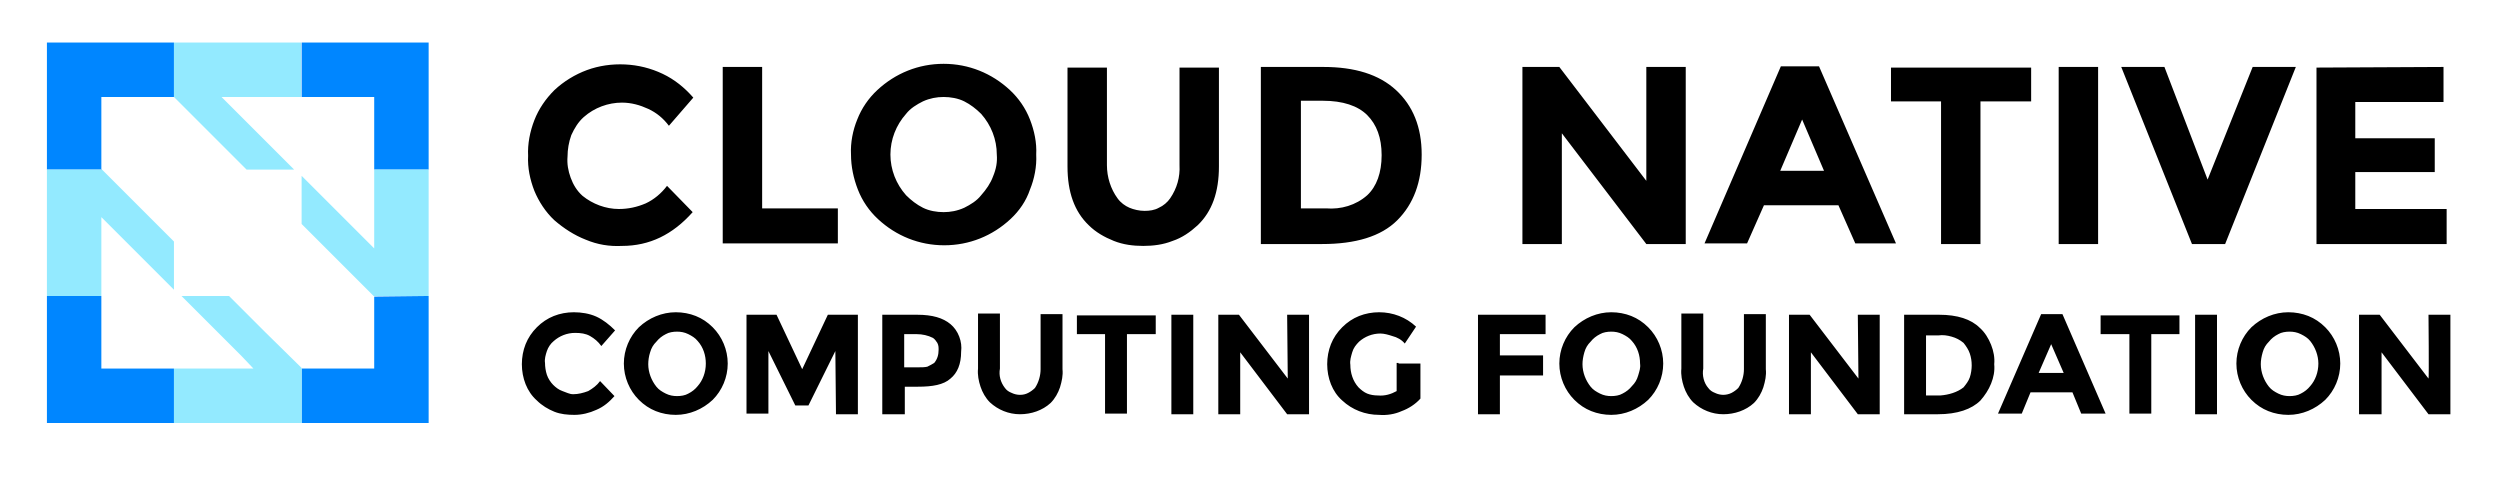
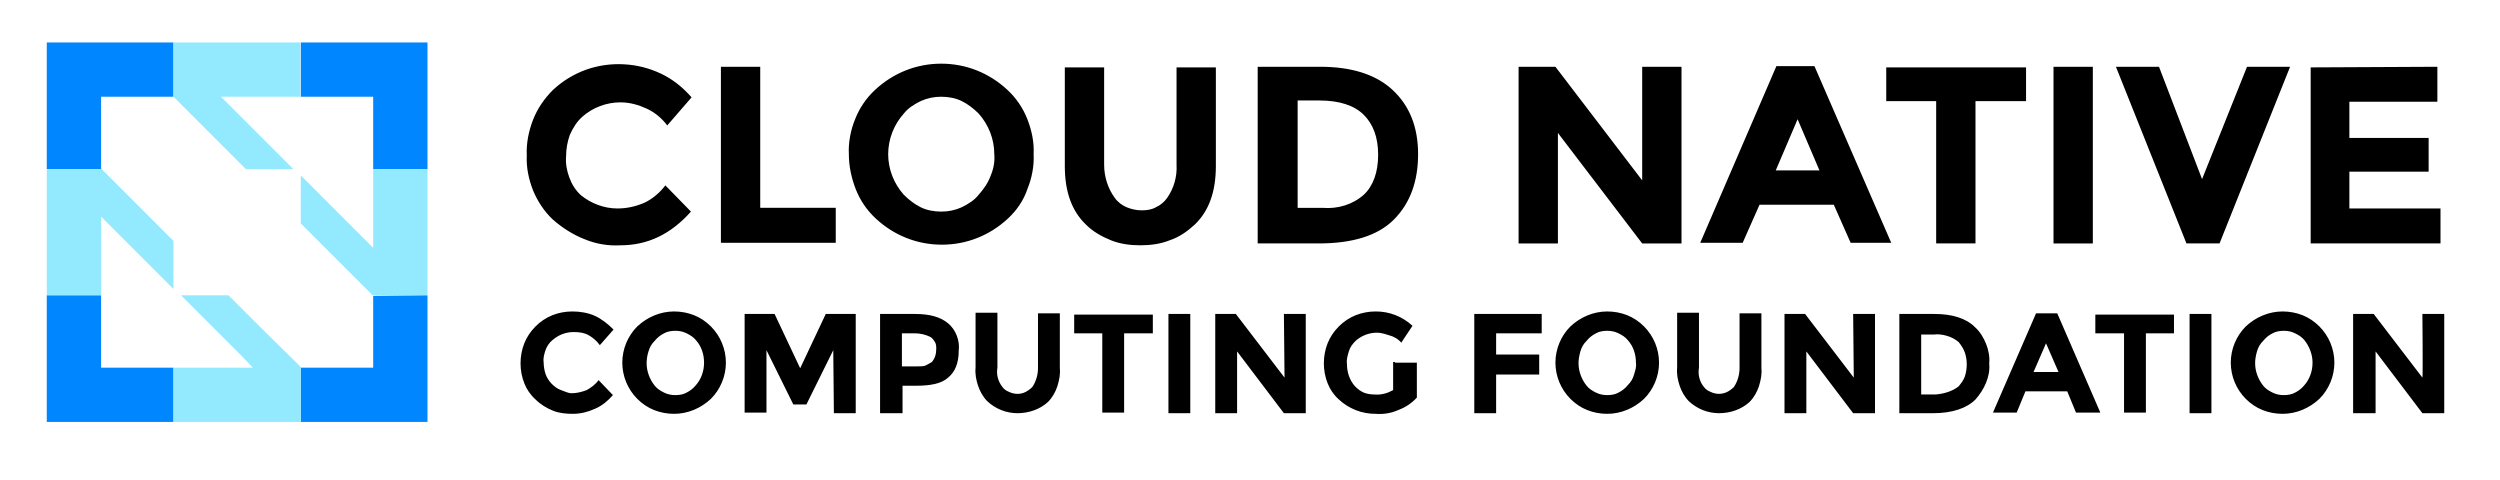
- <svg xmlns="http://www.w3.org/2000/svg" width="210" height="40" viewBox="0 0 210 40" fill="none">
-   <path d="M51.983 17.556C52.772 17.556 53.507 17.398 54.243 17.083C54.927 16.767 55.557 16.242 56.03 15.611L58.185 17.819C56.504 19.711 54.559 20.657 52.246 20.657C51.195 20.71 50.196 20.552 49.197 20.131C48.251 19.763 47.358 19.185 46.569 18.502C45.833 17.819 45.255 16.925 44.887 16.032C44.519 15.085 44.309 14.087 44.362 13.088C44.309 12.089 44.519 11.038 44.887 10.092C45.255 9.146 45.833 8.305 46.569 7.569C47.358 6.833 48.304 6.255 49.302 5.887C50.301 5.519 51.405 5.361 52.509 5.414C53.612 5.466 54.664 5.729 55.663 6.202C56.661 6.675 57.502 7.359 58.238 8.2L56.188 10.565C55.715 9.934 55.137 9.461 54.453 9.146C53.77 8.83 53.034 8.62 52.246 8.62C51.09 8.62 49.933 9.041 49.04 9.829C48.567 10.25 48.251 10.775 47.988 11.353C47.778 11.932 47.673 12.562 47.673 13.141C47.62 13.771 47.726 14.35 47.936 14.928C48.146 15.506 48.461 16.032 48.934 16.452C49.776 17.135 50.879 17.556 51.983 17.556ZM60.709 20.447V5.624H64.02V17.503H70.38V20.447H60.709ZM84.887 18.397C83.363 19.816 81.418 20.604 79.316 20.604C77.213 20.604 75.268 19.816 73.744 18.397C73.008 17.713 72.43 16.872 72.062 15.926C71.694 14.98 71.484 13.982 71.484 12.983C71.431 11.984 71.641 10.933 72.009 10.039C72.377 9.093 72.956 8.252 73.691 7.569C75.216 6.15 77.16 5.361 79.263 5.361C81.365 5.361 83.31 6.15 84.835 7.569C85.57 8.252 86.149 9.093 86.517 10.039C86.885 10.986 87.095 11.984 87.042 12.983C87.095 13.982 86.885 15.033 86.517 15.926C86.201 16.872 85.623 17.713 84.887 18.397ZM83.731 12.983C83.731 11.721 83.258 10.512 82.417 9.566C81.996 9.146 81.523 8.778 80.998 8.515C80.472 8.252 79.841 8.147 79.263 8.147C78.685 8.147 78.107 8.252 77.528 8.515C77.003 8.778 76.477 9.093 76.109 9.566C75.268 10.512 74.795 11.721 74.795 12.983C74.795 14.244 75.268 15.453 76.109 16.399C76.53 16.82 77.003 17.188 77.528 17.451C78.054 17.713 78.685 17.819 79.263 17.819C79.841 17.819 80.419 17.713 80.998 17.451C81.523 17.188 82.049 16.872 82.417 16.399C82.837 15.926 83.205 15.401 83.415 14.823C83.678 14.192 83.783 13.614 83.731 12.983ZM93.875 16.662C94.138 17.03 94.506 17.293 94.874 17.451C95.242 17.608 95.715 17.713 96.135 17.713C96.556 17.713 96.977 17.661 97.344 17.451C97.712 17.293 98.08 16.978 98.291 16.662C98.869 15.821 99.132 14.875 99.079 13.876V5.677H102.39V13.982C102.39 16.137 101.812 17.766 100.603 18.922C99.973 19.501 99.289 19.974 98.501 20.236C97.712 20.552 96.871 20.657 96.03 20.657C95.189 20.657 94.348 20.552 93.56 20.236C92.772 19.921 92.036 19.501 91.457 18.922C90.249 17.766 89.67 16.137 89.67 13.982V5.677H92.982V13.876C92.982 14.875 93.297 15.874 93.875 16.662ZM117.266 7.569C118.685 8.883 119.421 10.67 119.421 12.983C119.421 15.296 118.737 17.135 117.371 18.502C116.004 19.869 113.849 20.499 111.063 20.499H105.912V5.624H111.168C113.797 5.624 115.846 6.255 117.266 7.569ZM114.848 16.399C115.636 15.664 116.057 14.507 116.057 13.035C116.057 11.564 115.636 10.46 114.848 9.671C114.059 8.883 112.798 8.463 111.116 8.463H109.276V17.503H111.379C112.64 17.608 113.902 17.24 114.848 16.399ZM138.291 5.624H141.602V20.499H138.291L131.195 11.196V20.499H127.883V5.624H130.984L138.291 15.191V5.624ZM155.846 20.447L154.427 17.24H148.172L146.753 20.447H143.179L149.592 5.572H152.798L159.263 20.447H155.846ZM151.379 10.039L149.539 14.35H153.218L151.379 10.039ZM166.359 8.515V20.499H163.048V8.515H158.843V5.677H170.616V8.515C170.616 8.515 166.359 8.515 166.359 8.515ZM172.929 5.624H176.241V20.499H172.929C172.929 20.447 172.929 5.624 172.929 5.624ZM185.439 15.085L189.224 5.624H192.85L186.911 20.499H184.125L178.185 5.624H181.812L185.439 15.085ZM205.255 5.624V8.568H197.844V11.616H204.519V14.455H197.844V17.556H205.518V20.499H194.585V5.677L205.255 5.624ZM48.146 33.114C48.567 33.114 48.987 33.009 49.408 32.852C49.776 32.641 50.143 32.378 50.406 32.011L51.615 33.272C51.195 33.745 50.722 34.166 50.091 34.428C49.513 34.691 48.882 34.849 48.251 34.849C47.673 34.849 47.095 34.796 46.569 34.586C46.044 34.376 45.518 34.06 45.097 33.64C44.677 33.272 44.362 32.799 44.151 32.273C43.941 31.748 43.836 31.169 43.836 30.591C43.836 30.013 43.941 29.435 44.151 28.909C44.362 28.384 44.677 27.911 45.097 27.49C45.518 27.07 45.991 26.754 46.517 26.544C47.042 26.334 47.62 26.229 48.199 26.229C48.829 26.229 49.513 26.334 50.091 26.596C50.669 26.859 51.195 27.28 51.668 27.753L50.511 29.067C50.249 28.699 49.933 28.436 49.565 28.226C49.197 28.016 48.777 27.963 48.304 27.963C47.62 27.963 46.99 28.226 46.517 28.646C46.254 28.857 46.044 29.172 45.938 29.488C45.833 29.803 45.728 30.171 45.781 30.486C45.781 30.802 45.833 31.169 45.938 31.485C46.044 31.8 46.254 32.116 46.464 32.326C46.674 32.536 46.937 32.746 47.252 32.852C47.568 32.957 47.831 33.114 48.146 33.114ZM59.867 33.587C59.026 34.376 57.923 34.849 56.766 34.849C56.188 34.849 55.61 34.744 55.084 34.533C54.559 34.323 54.086 34.008 53.665 33.587C52.877 32.799 52.404 31.695 52.404 30.539C52.404 29.382 52.877 28.279 53.665 27.49C54.506 26.702 55.61 26.229 56.766 26.229C57.344 26.229 57.923 26.334 58.448 26.544C58.974 26.754 59.447 27.07 59.867 27.49C60.656 28.279 61.129 29.382 61.129 30.539C61.129 31.695 60.656 32.799 59.867 33.587ZM59.289 30.539C59.289 29.855 59.079 29.172 58.606 28.646C58.396 28.384 58.133 28.226 57.818 28.068C57.502 27.911 57.187 27.858 56.871 27.858C56.556 27.858 56.188 27.911 55.925 28.068C55.61 28.226 55.347 28.436 55.137 28.699C54.874 28.962 54.716 29.225 54.611 29.593C54.506 29.908 54.453 30.276 54.453 30.591C54.453 31.275 54.716 31.958 55.137 32.483C55.347 32.746 55.61 32.904 55.925 33.062C56.241 33.219 56.556 33.272 56.871 33.272C57.187 33.272 57.555 33.219 57.818 33.062C58.133 32.904 58.396 32.694 58.606 32.431C59.026 31.958 59.289 31.275 59.289 30.539ZM70.17 29.488L67.909 34.06H66.806L64.546 29.488V34.744H62.706V26.439H65.229L67.384 31.012L69.539 26.439H72.062V34.796H70.222L70.17 29.488ZM79.841 27.227C80.157 27.49 80.419 27.858 80.577 28.279C80.735 28.699 80.787 29.119 80.735 29.54C80.735 30.591 80.419 31.327 79.841 31.8C79.263 32.326 78.317 32.483 77.108 32.483H76.004V34.796H74.112V26.439H77.055C78.317 26.439 79.21 26.702 79.841 27.227ZM78.475 30.486C78.737 30.171 78.843 29.803 78.843 29.382C78.843 29.172 78.843 29.014 78.737 28.804C78.632 28.646 78.527 28.489 78.369 28.384C77.949 28.173 77.476 28.068 77.003 28.068H75.952V30.854H77.213C77.423 30.854 77.686 30.854 77.896 30.802C78.107 30.696 78.317 30.591 78.475 30.486ZM84.414 32.589C84.572 32.799 84.73 32.904 84.992 33.009C85.203 33.114 85.465 33.167 85.676 33.167C85.938 33.167 86.149 33.114 86.359 33.009C86.569 32.904 86.779 32.746 86.937 32.589C87.252 32.116 87.41 31.537 87.41 31.012V26.386H89.25V31.012C89.302 31.537 89.197 32.011 89.04 32.536C88.882 33.009 88.619 33.482 88.251 33.85C87.568 34.481 86.622 34.796 85.676 34.796C84.73 34.796 83.836 34.428 83.153 33.798C82.785 33.43 82.522 32.957 82.364 32.483C82.207 32.011 82.101 31.485 82.154 30.959V26.334H83.994V30.959C83.888 31.537 84.046 32.116 84.414 32.589ZM94.664 28.068V34.744H92.824V28.068H90.459V26.491H97.082V28.068C97.029 28.068 94.664 28.068 94.664 28.068ZM98.396 26.439H100.235V34.796H98.396V26.439ZM108.12 26.439H109.959V34.796H108.12L104.178 29.593V34.796H102.338V26.439H104.072L108.172 31.8L108.12 26.439ZM117.476 30.539H119.316V33.482C118.895 33.955 118.317 34.323 117.739 34.533C117.161 34.796 116.477 34.901 115.846 34.849C114.69 34.849 113.586 34.428 112.745 33.64C112.325 33.272 112.009 32.799 111.799 32.273C111.589 31.748 111.484 31.169 111.484 30.591C111.484 30.013 111.589 29.435 111.799 28.909C112.009 28.384 112.325 27.911 112.745 27.49C113.166 27.07 113.639 26.754 114.164 26.544C114.69 26.334 115.268 26.229 115.846 26.229C117.003 26.229 118.107 26.649 118.948 27.438L118.002 28.857C117.739 28.541 117.371 28.331 116.95 28.226C116.635 28.121 116.267 28.016 115.952 28.016C115.268 28.016 114.638 28.279 114.164 28.699C113.902 28.962 113.691 29.225 113.586 29.593C113.481 29.96 113.376 30.276 113.429 30.644C113.429 31.327 113.639 32.011 114.112 32.536C114.322 32.746 114.585 32.957 114.848 33.062C115.111 33.167 115.426 33.219 115.741 33.219C116.32 33.272 116.845 33.114 117.318 32.852V30.486H117.476V30.539ZM129.828 26.439V28.068H125.991V29.855H129.618V31.537H125.991V34.796H124.151V26.439C124.099 26.439 129.828 26.439 129.828 26.439ZM138.448 33.587C137.607 34.376 136.503 34.849 135.347 34.849C134.769 34.849 134.191 34.744 133.665 34.533C133.139 34.323 132.666 34.008 132.246 33.587C131.457 32.799 130.984 31.695 130.984 30.539C130.984 29.382 131.457 28.279 132.246 27.49C133.087 26.702 134.191 26.229 135.347 26.229C135.925 26.229 136.503 26.334 137.029 26.544C137.555 26.754 138.028 27.07 138.448 27.49C139.237 28.279 139.71 29.382 139.71 30.539C139.71 31.695 139.237 32.799 138.448 33.587ZM137.765 30.539C137.765 29.855 137.555 29.172 137.082 28.646C136.871 28.384 136.609 28.226 136.293 28.068C135.978 27.911 135.662 27.858 135.347 27.858C135.032 27.858 134.664 27.911 134.401 28.068C134.086 28.226 133.823 28.436 133.613 28.699C133.35 28.962 133.192 29.225 133.087 29.593C132.982 29.96 132.929 30.276 132.929 30.591C132.929 31.275 133.192 31.958 133.613 32.483C133.823 32.746 134.086 32.904 134.401 33.062C134.716 33.219 135.032 33.272 135.347 33.272C135.662 33.272 136.03 33.219 136.293 33.062C136.609 32.904 136.871 32.694 137.082 32.431C137.344 32.168 137.502 31.905 137.607 31.537C137.712 31.169 137.818 30.907 137.765 30.539ZM143.494 32.589C143.652 32.799 143.81 32.904 144.072 33.009C144.283 33.114 144.546 33.167 144.756 33.167C144.966 33.167 145.229 33.114 145.439 33.009C145.649 32.904 145.86 32.746 146.017 32.589C146.333 32.116 146.49 31.537 146.49 31.012V26.386H148.33V31.012C148.383 31.537 148.277 32.011 148.12 32.536C147.962 33.009 147.699 33.482 147.331 33.85C146.648 34.481 145.702 34.796 144.756 34.796C143.81 34.796 142.916 34.428 142.233 33.798C141.865 33.43 141.602 32.957 141.444 32.483C141.287 32.011 141.182 31.485 141.234 30.959V26.334H143.074V30.959C142.969 31.537 143.126 32.168 143.494 32.589ZM156.057 26.439H157.896V34.796H156.057L152.115 29.593V34.796H150.275V26.439H152.009L156.109 31.8L156.057 26.439ZM166.306 27.543C166.727 27.911 167.042 28.436 167.252 28.962C167.463 29.488 167.568 30.066 167.515 30.591C167.568 31.169 167.463 31.695 167.252 32.221C167.042 32.746 166.727 33.219 166.359 33.64C165.623 34.376 164.414 34.796 162.785 34.796H159.946V26.439H162.89C164.414 26.439 165.57 26.807 166.306 27.543ZM164.94 32.536C165.15 32.273 165.36 32.011 165.465 31.695C165.57 31.38 165.623 31.012 165.623 30.696C165.623 30.328 165.57 30.013 165.465 29.698C165.36 29.382 165.15 29.067 164.94 28.804C164.624 28.541 164.309 28.384 163.941 28.279C163.573 28.173 163.205 28.121 162.837 28.173H161.786V33.219H162.995C163.678 33.167 164.414 32.957 164.94 32.536ZM174.821 34.744L174.086 32.957H170.564L169.828 34.744H167.831L171.457 26.386H173.245L176.871 34.744H174.821ZM172.298 28.909L171.247 31.327H173.35L172.298 28.909ZM180.708 28.068V34.744H178.869V28.068H176.451V26.491H183.074V28.068H180.708ZM184.388 26.439H186.228V34.796H184.388V26.439ZM195.321 33.587C194.48 34.376 193.376 34.849 192.22 34.849C191.641 34.849 191.063 34.744 190.538 34.533C190.012 34.323 189.539 34.008 189.118 33.587C188.33 32.799 187.857 31.695 187.857 30.539C187.857 29.382 188.33 28.279 189.118 27.49C189.959 26.702 191.063 26.229 192.22 26.229C192.798 26.229 193.376 26.334 193.902 26.544C194.427 26.754 194.9 27.07 195.321 27.49C196.109 28.279 196.582 29.382 196.582 30.539C196.582 31.695 196.109 32.799 195.321 33.587ZM194.743 30.539C194.743 29.855 194.48 29.172 194.059 28.646C193.849 28.384 193.586 28.226 193.271 28.068C192.956 27.911 192.64 27.858 192.325 27.858C192.009 27.858 191.641 27.911 191.379 28.068C191.063 28.226 190.8 28.436 190.59 28.699C190.327 28.962 190.17 29.225 190.065 29.593C189.959 29.96 189.907 30.276 189.907 30.591C189.907 31.275 190.17 31.958 190.59 32.483C190.8 32.746 191.063 32.904 191.379 33.062C191.694 33.219 192.009 33.272 192.325 33.272C192.64 33.272 193.008 33.219 193.271 33.062C193.586 32.904 193.849 32.694 194.059 32.431C194.48 31.958 194.743 31.275 194.743 30.539ZM203.994 26.439H205.833V34.796H203.994L200.051 29.593V34.796H198.159V26.439H199.894L203.994 31.8C204.046 31.8 203.994 26.439 203.994 26.439Z" fill="black" />
-   <path d="M8.514 24.862H3.941V35.532H14.612V30.959H8.514V24.862Z" fill="#0086FF" />
-   <path d="M31.433 24.915V30.959H25.336V35.532H36.006V24.862L31.433 24.915Z" fill="#0086FF" />
-   <path d="M3.941 14.244H8.567L8.514 14.192V8.147H14.612V3.574H3.941V14.244Z" fill="#0086FF" />
-   <path d="M25.336 3.574V8.147H31.433V14.244H36.006V3.574C35.953 3.574 25.336 3.574 25.336 3.574Z" fill="#0086FF" />
-   <path d="M24.705 14.244L18.608 8.147H25.284V3.574H14.613V8.147L20.71 14.244H24.705Z" fill="#93EAFF" />
-   <path d="M19.239 24.862H15.244L20.29 29.908L21.289 30.959H14.613V35.532H25.336V30.907L22.287 27.911L19.239 24.862Z" fill="#93EAFF" />
-   <path d="M31.433 14.244V20.867L30.382 19.816L25.336 14.77V18.817L28.332 21.813L31.381 24.862H36.006V14.244H31.433Z" fill="#93EAFF" />
-   <path d="M14.612 20.289L8.567 14.244H3.941V24.862H8.514V18.239L14.612 24.336V20.289Z" fill="#93EAFF" />
+ <svg xmlns="http://www.w3.org/2000/svg" width="240" height="46" fill="none" viewBox="0 0 240 46">
+   <path fill="black" d="M59.26 20.013c.9 0 1.738-.18 2.577-.539.779-.36 1.498-.959 2.037-1.678l2.457 2.517c-1.918 2.157-4.135 3.236-6.771 3.236a7.754 7.754 0 0 1-3.476-.6c-1.078-.42-2.097-1.078-2.995-1.857-.84-.78-1.498-1.798-1.918-2.816-.42-1.079-.66-2.218-.6-3.356-.06-1.139.18-2.337.6-3.415.42-1.079 1.079-2.038 1.918-2.877a9.331 9.331 0 0 1 3.115-1.917 9.345 9.345 0 0 1 3.655-.54c1.259.06 2.457.36 3.596.9 1.138.539 2.097 1.318 2.936 2.276l-2.337 2.697a5.14 5.14 0 0 0-1.977-1.618c-.78-.36-1.618-.6-2.517-.6a5.55 5.55 0 0 0-3.655 1.379c-.54.48-.899 1.079-1.199 1.738-.24.659-.36 1.378-.36 2.037-.06.719.06 1.378.3 2.037.24.66.6 1.259 1.139 1.738.959.779 2.217 1.258 3.475 1.258Zm9.947 3.296V6.41h3.775v13.542h7.25v3.356H69.207Zm27.564-2.337c-1.738 1.618-3.955 2.517-6.352 2.517-2.397 0-4.614-.9-6.352-2.517a7.606 7.606 0 0 1-1.917-2.816c-.42-1.079-.66-2.217-.66-3.356-.06-1.138.18-2.337.6-3.355a7.605 7.605 0 0 1 1.917-2.817c1.738-1.617 3.955-2.516 6.352-2.516 2.397 0 4.614.899 6.352 2.516a7.605 7.605 0 0 1 1.917 2.817c.42 1.078.66 2.217.6 3.355.06 1.139-.18 2.337-.6 3.356-.36 1.078-1.019 2.037-1.858 2.816ZM95.451 14.8c0-1.438-.539-2.816-1.498-3.895-.48-.479-1.018-.898-1.618-1.198-.599-.3-1.318-.42-1.977-.42a4.7 4.7 0 0 0-1.977.42c-.6.3-1.199.659-1.618 1.198a5.861 5.861 0 0 0-1.498 3.895c0 1.438.54 2.816 1.498 3.895.48.48 1.019.899 1.618 1.198.599.3 1.318.42 1.977.42a4.7 4.7 0 0 0 1.977-.42c.6-.3 1.199-.659 1.618-1.198.48-.54.9-1.139 1.139-1.798.3-.719.42-1.378.36-2.097Zm11.565 4.195c.3.419.719.719 1.138.898.42.18.959.3 1.438.3.48 0 .959-.06 1.379-.3a2.64 2.64 0 0 0 1.078-.898 5.04 5.04 0 0 0 .899-3.176V6.47h3.775v9.468c0 2.456-.659 4.314-2.037 5.632-.719.66-1.498 1.199-2.397 1.498-.899.36-1.858.48-2.816.48-.959 0-1.918-.12-2.817-.48-.898-.36-1.737-.839-2.396-1.498-1.379-1.318-2.038-3.176-2.038-5.632V6.47h3.775v9.348c0 1.138.36 2.277 1.019 3.176Zm26.665-10.367c1.617 1.498 2.456 3.536 2.456 6.172 0 2.637-.779 4.734-2.337 6.292-1.558 1.558-4.014 2.277-7.19 2.277h-5.872V6.41h5.992c2.996 0 5.333.72 6.951 2.217Zm-2.757 10.067c.899-.839 1.378-2.157 1.378-3.835s-.479-2.936-1.378-3.835c-.899-.899-2.337-1.378-4.254-1.378h-2.097v10.306h2.396c1.439.12 2.877-.3 3.955-1.258ZM157.65 6.411h3.775V23.37h-3.775l-8.09-10.606v10.606h-3.775V6.41h3.536l8.329 10.906V6.41Zm20.013 16.898-1.618-3.655h-7.13l-1.618 3.655h-4.075l7.311-16.958h3.655l7.37 16.958h-3.895Zm-5.093-11.864-2.097 4.913h4.194l-2.097-4.913Zm17.077-1.738v13.662h-3.775V9.707h-4.793V6.47h13.422v3.236h-4.854Zm7.49-3.296h3.775V23.37h-3.775V6.41Zm14.261 10.786 4.315-10.786h4.134l-6.771 16.958H209.9L203.129 6.41h4.135l4.134 10.786Zm22.59-10.786v3.356h-8.448v3.475h7.609v3.236h-7.609v3.535h8.748v3.356h-12.464V6.47l12.164-.06ZM54.886 37.75c.48 0 .959-.12 1.438-.3.42-.24.84-.54 1.139-.959l1.378 1.438c-.48.54-1.019 1.02-1.738 1.319-.659.3-1.378.48-2.097.48-.66 0-1.318-.06-1.917-.3-.6-.24-1.199-.6-1.678-1.08a4.055 4.055 0 0 1-1.079-1.557 5.19 5.19 0 0 1-.36-1.917c0-.66.12-1.319.36-1.918.24-.6.6-1.138 1.079-1.618a4.789 4.789 0 0 1 1.618-1.078c.599-.24 1.258-.36 1.917-.36.72 0 1.498.12 2.157.42.66.3 1.258.779 1.798 1.318l-1.318 1.498c-.3-.42-.66-.72-1.079-.959-.42-.24-.899-.3-1.438-.3-.78 0-1.498.3-2.037.78-.3.24-.54.599-.66.958-.12.36-.24.78-.18 1.139 0 .36.06.779.18 1.138.12.36.36.72.6.959.24.24.539.48.898.6.36.119.66.299 1.02.299Zm13.362.539c-.958.899-2.217 1.438-3.535 1.438a5.19 5.19 0 0 1-1.917-.36c-.6-.24-1.139-.599-1.618-1.078a4.944 4.944 0 0 1-1.438-3.475c0-1.319.539-2.577 1.438-3.476.959-.899 2.217-1.438 3.535-1.438.66 0 1.318.12 1.918.36.599.24 1.138.599 1.617 1.078a4.944 4.944 0 0 1 1.438 3.476c0 1.318-.539 2.576-1.438 3.475Zm-.659-3.475c0-.78-.24-1.558-.779-2.157-.24-.3-.539-.48-.898-.66-.36-.18-.72-.24-1.08-.24-.359 0-.778.06-1.078.24-.36.18-.659.42-.898.72-.3.299-.48.599-.6 1.018-.12.36-.18.779-.18 1.139 0 .779.3 1.557.78 2.157.24.3.539.479.898.659.36.18.72.24 1.079.24.36 0 .779-.06 1.079-.24.359-.18.659-.42.898-.72.48-.539.78-1.317.78-2.156Zm12.404-1.199-2.577 5.213h-1.258l-2.577-5.213v5.992h-2.097V30.14h2.876l2.457 5.213 2.457-5.213h2.876v9.527h-2.097l-.06-6.052Zm11.025-2.576c.36.3.66.719.839 1.198.18.48.24.959.18 1.438 0 1.199-.36 2.037-1.019 2.577-.659.599-1.737.779-3.116.779h-1.258v2.636h-2.157V30.14h3.355c1.439 0 2.457.3 3.176.899Zm-1.558 3.715c.3-.36.42-.78.42-1.259 0-.24 0-.42-.12-.659-.12-.18-.24-.36-.42-.48a3.497 3.497 0 0 0-1.558-.359h-1.198v3.176h1.438c.24 0 .54 0 .78-.06.239-.12.478-.24.658-.36Zm6.771 2.397c.18.24.36.359.66.479.239.12.539.18.778.18.3 0 .54-.06.78-.18.239-.12.479-.3.658-.48.36-.539.54-1.198.54-1.797V30.08h2.097v5.273c.06.6-.06 1.138-.24 1.738-.18.539-.479 1.078-.899 1.498-.779.719-1.857 1.078-2.936 1.078a4.242 4.242 0 0 1-2.876-1.138c-.42-.42-.719-.96-.899-1.498-.18-.54-.3-1.139-.24-1.738V30.02h2.098v5.273c-.12.66.06 1.318.48 1.858Zm11.685-5.154v7.61h-2.097v-7.61h-2.697V30.2h7.55v1.797h-2.756Zm4.254-1.857h2.097v9.527h-2.097V30.14Zm11.085 0h2.098v9.527h-2.098l-4.494-5.932v5.932h-2.097V30.14h1.977l4.674 6.112-.06-6.112Zm10.666 4.674h2.097v3.355a4.519 4.519 0 0 1-1.797 1.199c-.659.3-1.438.419-2.157.36a5.14 5.14 0 0 1-3.536-1.38 4.05 4.05 0 0 1-1.078-1.557c-.24-.6-.36-1.258-.36-1.917 0-.66.12-1.319.36-1.918.239-.6.599-1.138 1.078-1.618a4.797 4.797 0 0 1 1.618-1.078 5.194 5.194 0 0 1 1.918-.36 5.14 5.14 0 0 1 3.535 1.378l-1.079 1.618c-.299-.36-.719-.6-1.198-.719-.36-.12-.779-.24-1.138-.24-.779 0-1.499.3-2.038.78-.299.299-.539.599-.659 1.018-.12.42-.24.779-.18 1.198 0 .78.24 1.558.779 2.158.24.24.54.479.839.599.3.12.659.18 1.019.18.659.06 1.258-.12 1.797-.42v-2.696h.18v.06Zm14.082-4.674v1.857h-4.375v2.038h4.135v1.917h-4.135v3.715h-2.097V30.14h6.472Zm9.826 8.149c-.958.899-2.217 1.438-3.535 1.438-.659 0-1.318-.12-1.917-.36-.6-.24-1.139-.599-1.618-1.078a4.943 4.943 0 0 1-1.438-3.475c0-1.319.539-2.577 1.438-3.476.959-.899 2.217-1.438 3.535-1.438.659 0 1.318.12 1.918.36.599.24 1.138.599 1.617 1.078a4.944 4.944 0 0 1 1.439 3.476c0 1.318-.54 2.576-1.439 3.475Zm-.779-3.475c0-.78-.239-1.558-.778-2.157-.24-.3-.54-.48-.899-.66-.36-.18-.719-.24-1.079-.24-.359 0-.779.06-1.078.24-.36.18-.66.42-.899.72-.3.299-.48.599-.599 1.018-.12.42-.18.779-.18 1.139 0 .779.299 1.557.779 2.157.239.3.539.479.899.659.359.18.719.24 1.078.24.36 0 .779-.06 1.079-.24.359-.18.659-.42.899-.72.299-.299.479-.599.599-1.018.12-.42.239-.719.179-1.138Zm6.532 2.337c.18.24.359.359.659.479.24.12.539.18.779.18s.539-.06.779-.18.479-.3.659-.48a3.31 3.31 0 0 0 .539-1.797V30.08h2.098v5.273c.059.6-.06 1.138-.24 1.738-.18.539-.48 1.078-.899 1.498-.779.719-1.858 1.078-2.936 1.078a4.24 4.24 0 0 1-2.876-1.138c-.42-.42-.719-.96-.899-1.498-.18-.54-.3-1.139-.24-1.738V30.02h2.097v5.273c-.119.66.06 1.378.48 1.858Zm14.321-7.011H180v9.527h-2.097l-4.494-5.932v5.932h-2.097V30.14h1.977l4.674 6.112-.06-6.112Zm11.684 1.258c.48.42.839 1.019 1.079 1.618.24.6.359 1.258.299 1.858.06.659-.059 1.258-.299 1.857-.24.6-.599 1.139-1.019 1.618-.839.839-2.217 1.318-4.074 1.318h-3.236V30.14h3.355c1.738 0 3.056.42 3.895 1.258Zm-1.558 5.693c.24-.3.48-.6.6-.96.119-.359.179-.778.179-1.138 0-.42-.06-.779-.179-1.138-.12-.36-.36-.72-.6-1.019-.359-.3-.719-.48-1.138-.599-.42-.12-.839-.18-1.258-.12h-1.199v5.753h1.378c.779-.06 1.618-.3 2.217-.78Zm11.265 2.516-.838-2.037h-4.015l-.839 2.037h-2.277l4.135-9.527h2.037l4.134 9.527h-2.337Zm-2.876-6.65-1.198 2.755h2.397l-1.199-2.756Zm9.587-.96v7.61h-2.097v-7.61h-2.756V30.2h7.55v1.797h-2.697Zm4.195-1.857h2.097v9.527H210.2V30.14Zm12.463 8.149c-.958.899-2.217 1.438-3.535 1.438-.659 0-1.318-.12-1.917-.36-.6-.24-1.139-.599-1.618-1.078a4.943 4.943 0 0 1-1.438-3.475c0-1.319.539-2.577 1.438-3.476.958-.899 2.217-1.438 3.535-1.438.659 0 1.318.12 1.918.36.599.24 1.138.599 1.617 1.078a4.943 4.943 0 0 1 1.438 3.476 4.943 4.943 0 0 1-1.438 3.475Zm-.659-3.475c0-.78-.299-1.558-.779-2.157-.239-.3-.539-.48-.899-.66a2.349 2.349 0 0 0-1.078-.24c-.36 0-.779.06-1.079.24a2.65 2.65 0 0 0-.898.72c-.3.299-.48.599-.6 1.018-.12.42-.179.779-.179 1.139 0 .779.299 1.557.779 2.157.239.3.539.479.898.659.36.18.719.24 1.079.24.359 0 .779-.06 1.078-.24.36-.18.66-.42.899-.72.48-.539.779-1.317.779-2.156Zm10.546-4.674h2.097v9.527h-2.097l-4.494-5.932v5.932h-2.157V30.14h1.977l4.674 6.112c.06 0 0-6.112 0-6.112Z" />
+   <path fill="#0086FF" d="M9.703 28.343H4.49v12.164h12.164v-5.214h-6.95v-6.95ZM35.826 28.403v6.89h-6.951v5.214h12.164V28.343l-5.213.06ZM4.49 16.238h5.273l-.06-.06v-6.89h6.951V4.075H4.49v12.163ZM28.875 4.075v5.213h6.95v6.95h5.214V4.075H28.875Z" />
+   <path fill="#93EAFF" d="m28.161 16.238-6.95-6.95h7.61V4.075H16.655v5.213l6.951 6.95h4.554ZM21.93 28.343h-4.555l5.753 5.752 1.138 1.198h-7.61v5.214H28.88v-5.273l-3.475-3.416-3.476-3.475ZM35.826 16.238v7.55l-1.199-1.198-5.752-5.753v4.614l3.416 3.416 3.475 3.475h5.273V16.238h-5.213ZM16.654 23.129l-6.89-6.891H4.49v12.104h5.213v-7.55l6.951 6.95V23.13Z" />
</svg>
